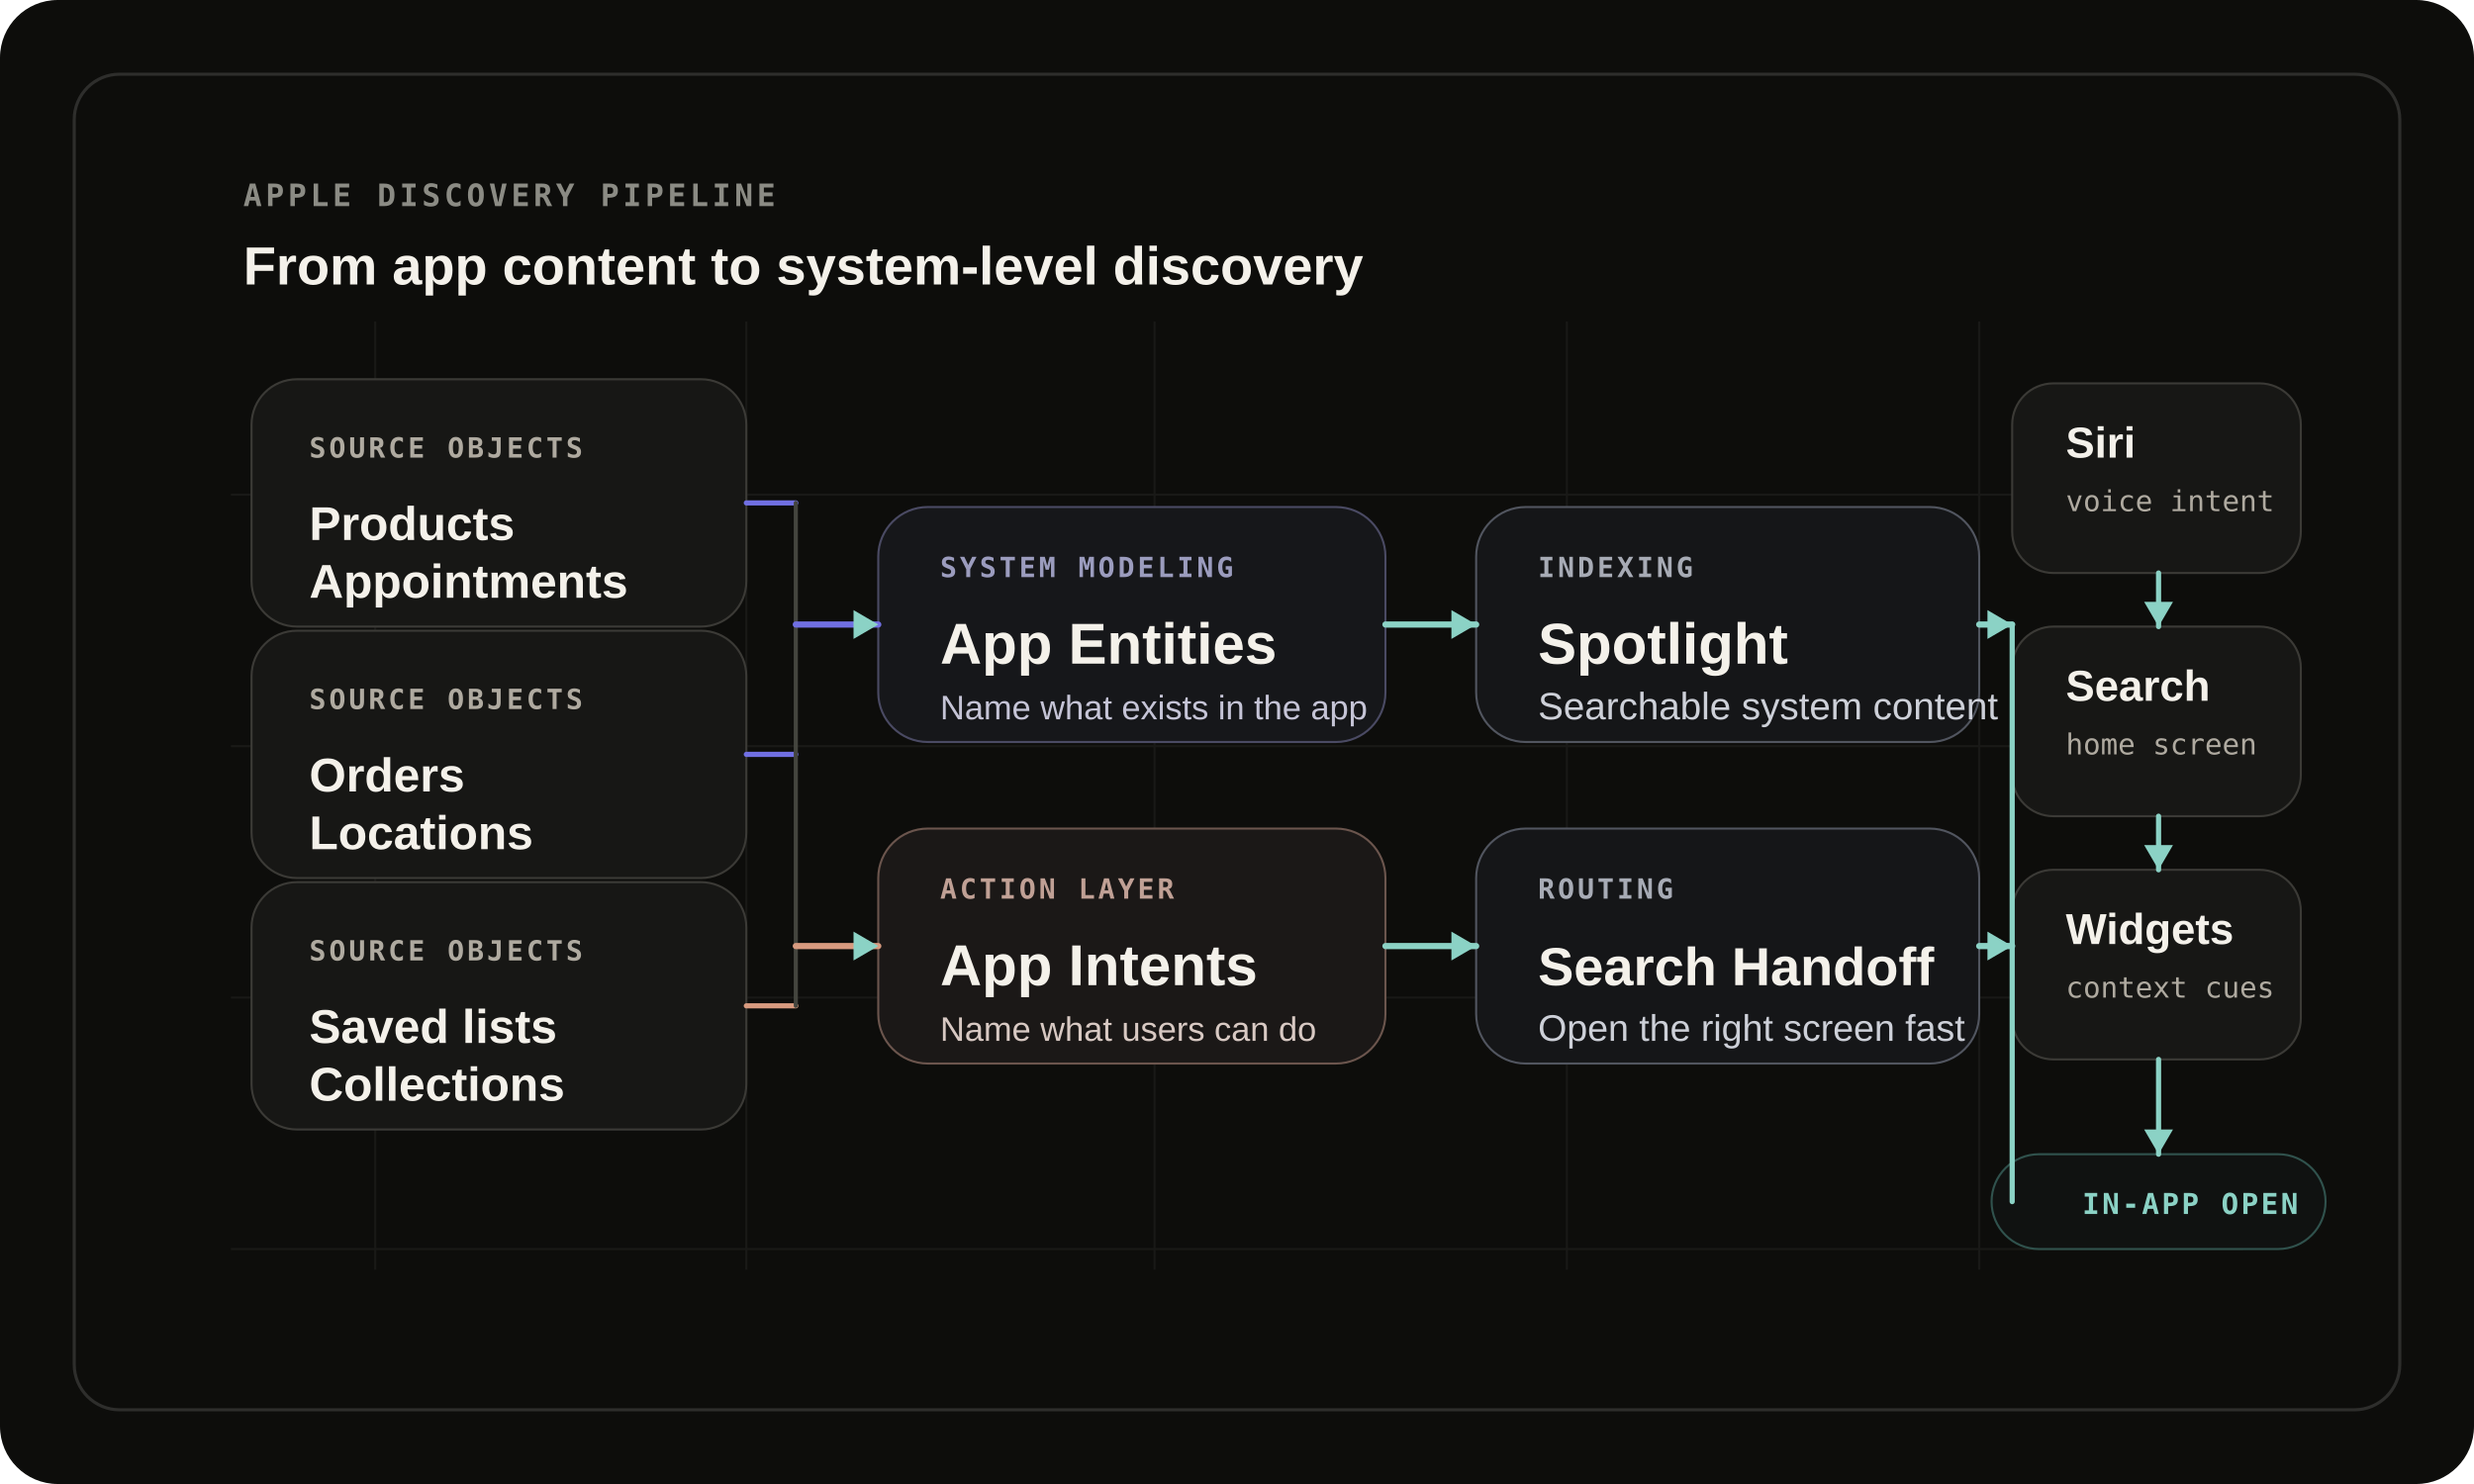
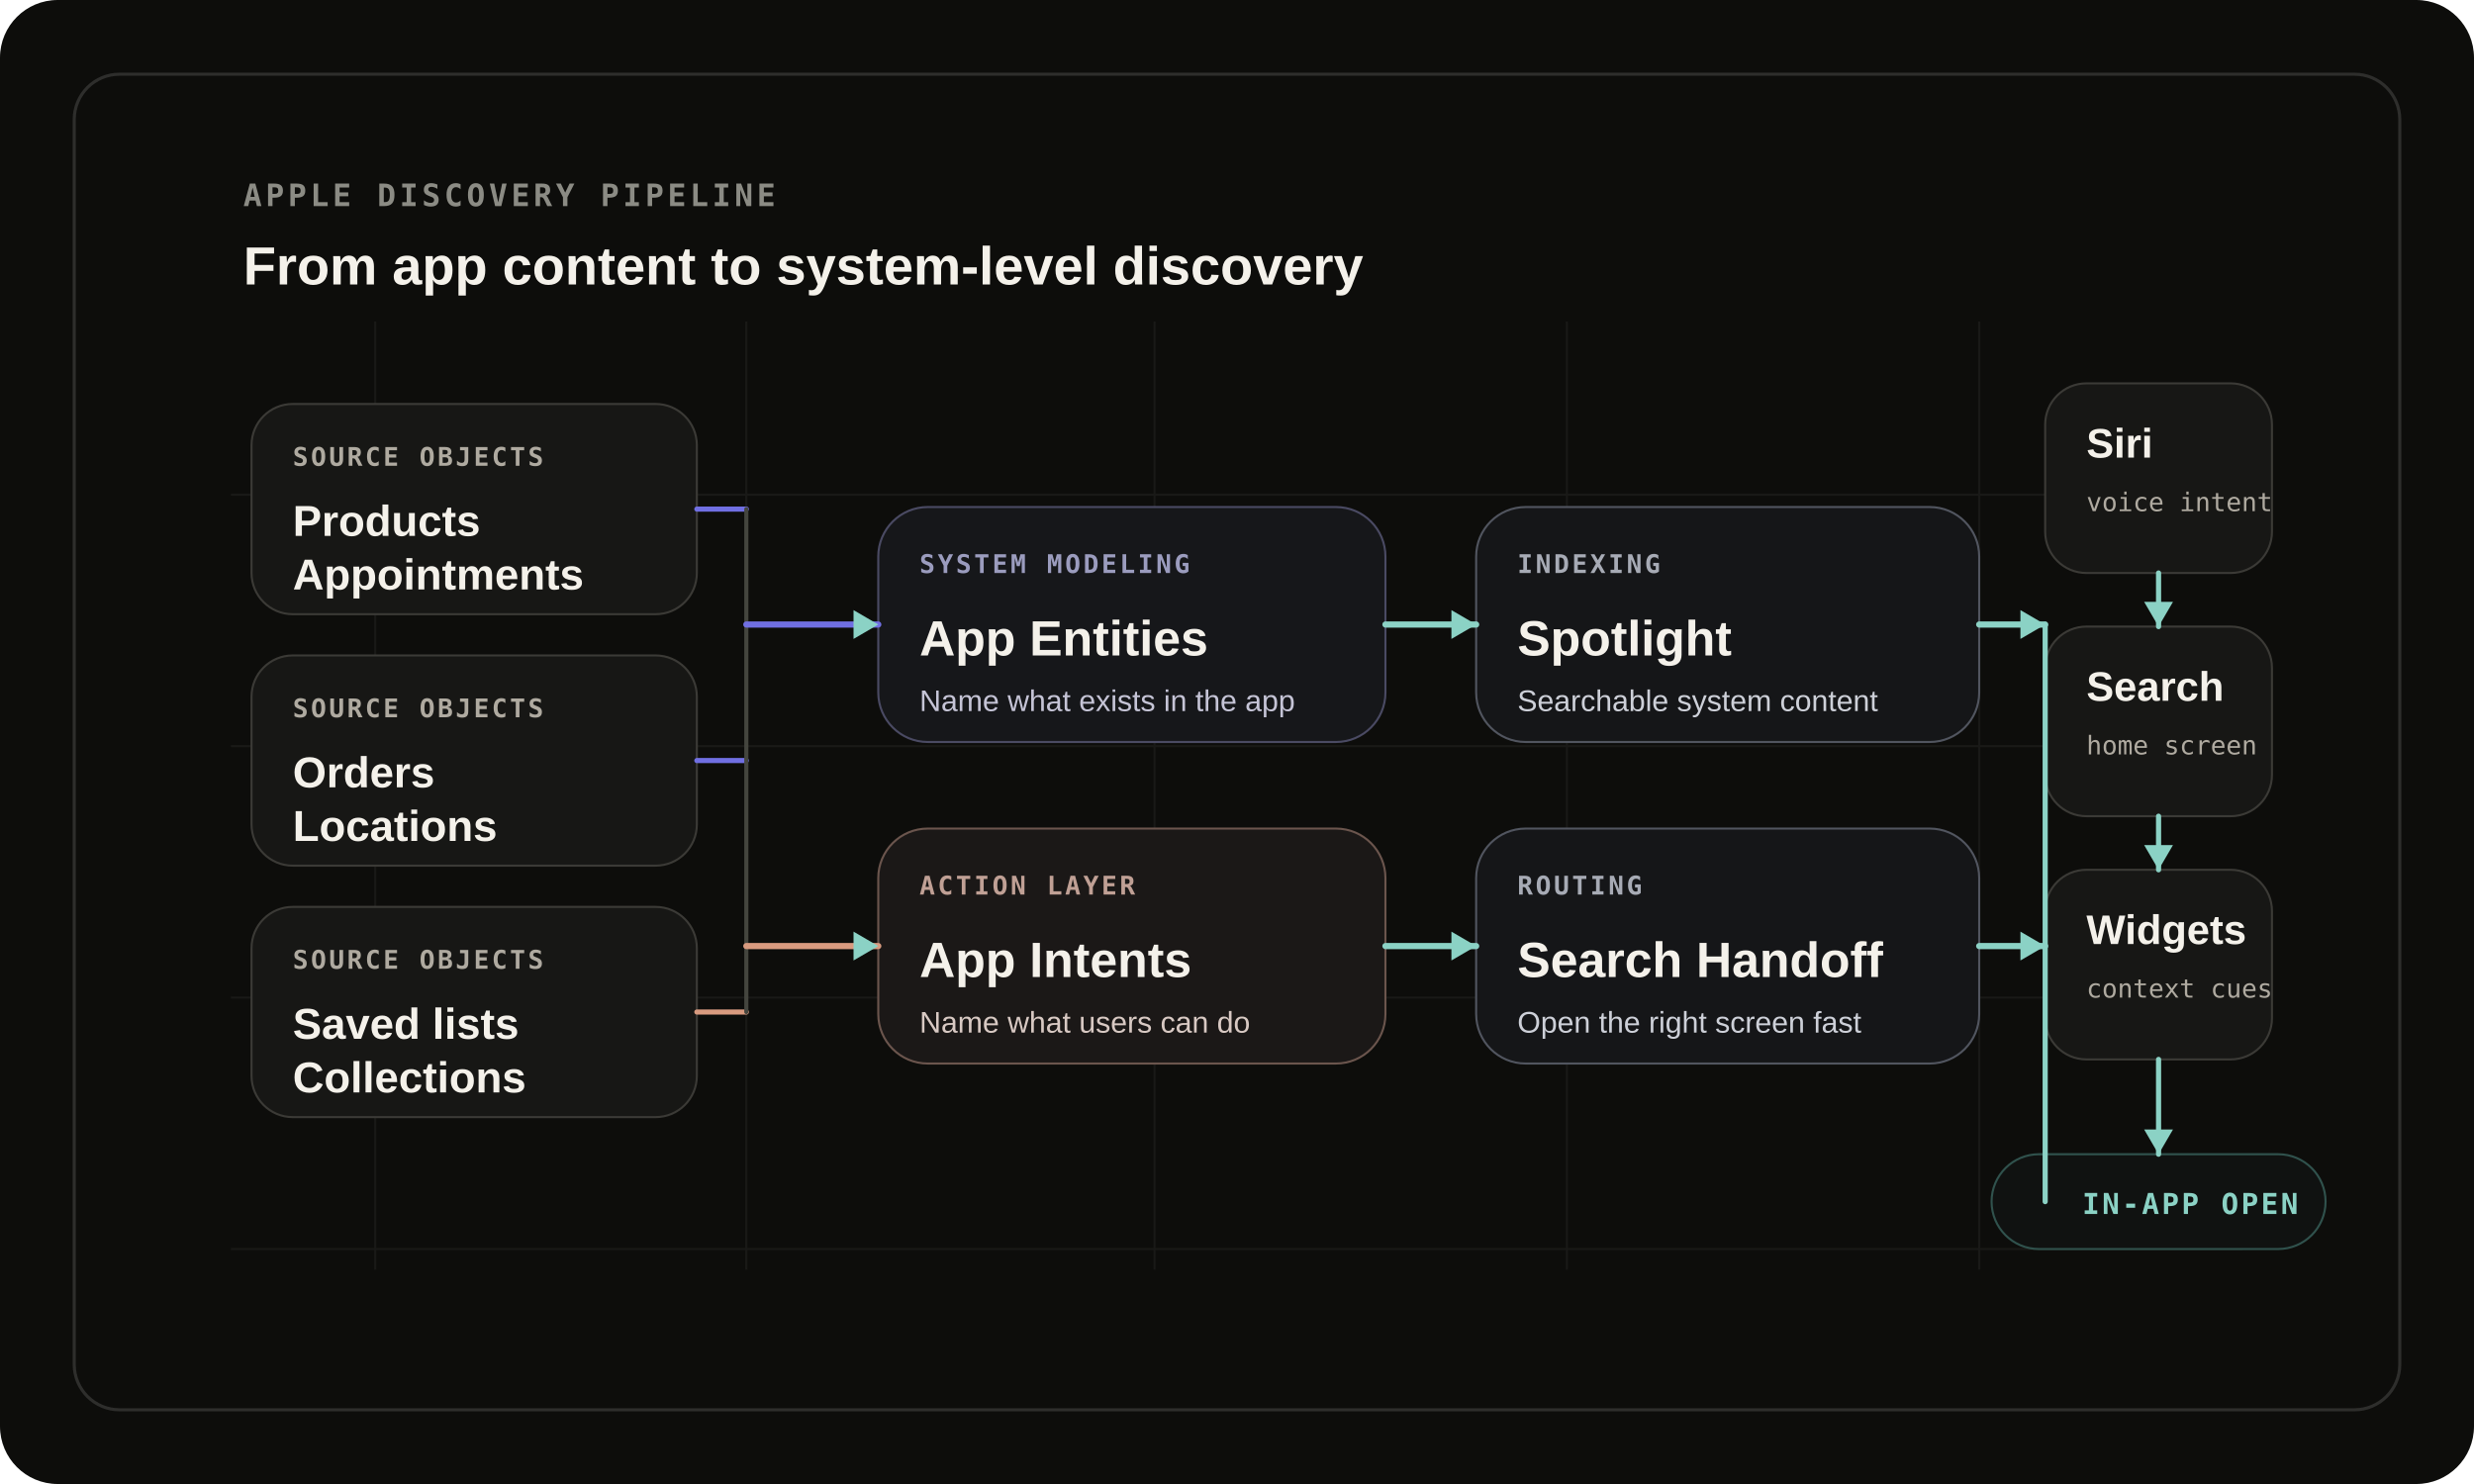
<svg xmlns="http://www.w3.org/2000/svg" width="1200" height="720" viewBox="0 0 1200 720" fill="none">
  <rect width="1200" height="720" rx="28" fill="#0D0D0B" />
  <rect x="36" y="36" width="1128" height="648" rx="22" stroke="rgba(255,255,255,0.14)" stroke-width="1.5" />
  <g opacity="0.38">
    <path d="M182 156V616" stroke="#2D2D29" />
    <path d="M362 156V616" stroke="#2D2D29" />
    <path d="M560 156V616" stroke="#2D2D29" />
    <path d="M760 156V616" stroke="#2D2D29" />
    <path d="M960 156V616" stroke="#2D2D29" />
    <path d="M112 240H1088" stroke="#2D2D29" />
    <path d="M112 362H1088" stroke="#2D2D29" />
    <path d="M112 484H1088" stroke="#2D2D29" />
    <path d="M112 606H1088" stroke="#2D2D29" />
  </g>
  <text x="118" y="100" fill="#8B8B84" font-family="Source Code Pro, monospace" font-size="15" font-weight="600" letter-spacing="1.8">APPLE DISCOVERY PIPELINE</text>
  <text x="118" y="138" fill="#F4F1EA" font-family="Outfit, Arial, sans-serif" font-size="26" font-weight="700">From app content to system-level discovery</text>
  <g>
-     <rect x="122" y="184" width="240" height="120" rx="22" fill="#171715" stroke="#3B3A36" />
-     <text x="150" y="222" fill="#AFAAA0" font-family="Source Code Pro, monospace" font-size="13.5" font-weight="600" letter-spacing="1.45">SOURCE OBJECTS</text>
-     <text x="150" y="262" fill="#F4F1EA" font-family="Outfit, Arial, sans-serif" font-size="23" font-weight="700">Products</text>
-     <text x="150" y="290" fill="#F4F1EA" font-family="Outfit, Arial, sans-serif" font-size="23" font-weight="700">Appointments</text>
+     <rect x="122" y="196" width="216" height="102" rx="20" fill="#171715" stroke="#3B3A36" />
+     <text x="142" y="226" fill="#AFAAA0" font-family="Source Code Pro, monospace" font-size="12.5" font-weight="600" letter-spacing="1.25">SOURCE OBJECTS</text>
+     <text x="142" y="260" fill="#F4F1EA" font-family="Outfit, Arial, sans-serif" font-size="21" font-weight="700">Products</text>
+     <text x="142" y="286" fill="#F4F1EA" font-family="Outfit, Arial, sans-serif" font-size="21" font-weight="700">Appointments</text>
  </g>
  <g>
-     <rect x="122" y="306" width="240" height="120" rx="22" fill="#171715" stroke="#3B3A36" />
-     <text x="150" y="344" fill="#AFAAA0" font-family="Source Code Pro, monospace" font-size="13.5" font-weight="600" letter-spacing="1.45">SOURCE OBJECTS</text>
-     <text x="150" y="384" fill="#F4F1EA" font-family="Outfit, Arial, sans-serif" font-size="23" font-weight="700">Orders</text>
-     <text x="150" y="412" fill="#F4F1EA" font-family="Outfit, Arial, sans-serif" font-size="23" font-weight="700">Locations</text>
+     <rect x="122" y="318" width="216" height="102" rx="20" fill="#171715" stroke="#3B3A36" />
+     <text x="142" y="348" fill="#AFAAA0" font-family="Source Code Pro, monospace" font-size="12.5" font-weight="600" letter-spacing="1.25">SOURCE OBJECTS</text>
+     <text x="142" y="382" fill="#F4F1EA" font-family="Outfit, Arial, sans-serif" font-size="21" font-weight="700">Orders</text>
+     <text x="142" y="408" fill="#F4F1EA" font-family="Outfit, Arial, sans-serif" font-size="21" font-weight="700">Locations</text>
  </g>
  <g>
-     <rect x="122" y="428" width="240" height="120" rx="22" fill="#171715" stroke="#3B3A36" />
-     <text x="150" y="466" fill="#AFAAA0" font-family="Source Code Pro, monospace" font-size="13.5" font-weight="600" letter-spacing="1.45">SOURCE OBJECTS</text>
-     <text x="150" y="506" fill="#F4F1EA" font-family="Outfit, Arial, sans-serif" font-size="23" font-weight="700">Saved lists</text>
-     <text x="150" y="534" fill="#F4F1EA" font-family="Outfit, Arial, sans-serif" font-size="23" font-weight="700">Collections</text>
+     <rect x="122" y="440" width="216" height="102" rx="20" fill="#171715" stroke="#3B3A36" />
+     <text x="142" y="470" fill="#AFAAA0" font-family="Source Code Pro, monospace" font-size="12.5" font-weight="600" letter-spacing="1.25">SOURCE OBJECTS</text>
+     <text x="142" y="504" fill="#F4F1EA" font-family="Outfit, Arial, sans-serif" font-size="21" font-weight="700">Saved lists</text>
+     <text x="142" y="530" fill="#F4F1EA" font-family="Outfit, Arial, sans-serif" font-size="21" font-weight="700">Collections</text>
  </g>
  <g>
    <rect x="426" y="246" width="246" height="114" rx="24" fill="#16171A" stroke="#4A4A63" />
-     <text x="456" y="280" fill="#9B9CBE" font-family="Source Code Pro, monospace" font-size="13.5" font-weight="600" letter-spacing="1.45">SYSTEM MODELING</text>
-     <text x="456" y="322" fill="#F4F1EA" font-family="Outfit, Arial, sans-serif" font-size="28" font-weight="700">App Entities</text>
-     <text x="456" y="349" fill="#C5C4D6" font-family="Outfit, Arial, sans-serif" font-size="16.5" font-weight="500">Name what exists in the app</text>
+     <text x="446" y="278" fill="#9B9CBE" font-family="Source Code Pro, monospace" font-size="12.5" font-weight="600" letter-spacing="1.3">SYSTEM MODELING</text>
+     <text x="446" y="318" fill="#F4F1EA" font-family="Outfit, Arial, sans-serif" font-size="24" font-weight="700">App Entities</text>
+     <text x="446" y="345" fill="#C5C4D6" font-family="Outfit, Arial, sans-serif" font-size="14.5" font-weight="500">Name what exists in the app</text>
  </g>
  <g>
    <rect x="426" y="402" width="246" height="114" rx="24" fill="#1B1817" stroke="#6B554D" />
-     <text x="456" y="436" fill="#C0A095" font-family="Source Code Pro, monospace" font-size="13.5" font-weight="600" letter-spacing="1.45">ACTION LAYER</text>
-     <text x="456" y="478" fill="#F4F1EA" font-family="Outfit, Arial, sans-serif" font-size="28" font-weight="700">App Intents</text>
-     <text x="456" y="505" fill="#D8C9C3" font-family="Outfit, Arial, sans-serif" font-size="16.5" font-weight="500">Name what users can do</text>
+     <text x="446" y="434" fill="#C0A095" font-family="Source Code Pro, monospace" font-size="12.5" font-weight="600" letter-spacing="1.3">ACTION LAYER</text>
+     <text x="446" y="474" fill="#F4F1EA" font-family="Outfit, Arial, sans-serif" font-size="24" font-weight="700">App Intents</text>
+     <text x="446" y="501" fill="#D8C9C3" font-family="Outfit, Arial, sans-serif" font-size="14.5" font-weight="500">Name what users can do</text>
  </g>
  <g>
    <rect x="716" y="246" width="244" height="114" rx="24" fill="#151618" stroke="#51555F" />
-     <text x="746" y="280" fill="#A7ABB5" font-family="Source Code Pro, monospace" font-size="13.5" font-weight="600" letter-spacing="1.45">INDEXING</text>
-     <text x="746" y="322" fill="#F4F1EA" font-family="Outfit, Arial, sans-serif" font-size="28" font-weight="700">Spotlight</text>
-     <text x="746" y="349" fill="#CDD0D8" font-family="Outfit, Arial, sans-serif" font-size="18.5" font-weight="500">Searchable system content</text>
+     <text x="736" y="278" fill="#A7ABB5" font-family="Source Code Pro, monospace" font-size="12.5" font-weight="600" letter-spacing="1.3">INDEXING</text>
+     <text x="736" y="318" fill="#F4F1EA" font-family="Outfit, Arial, sans-serif" font-size="24" font-weight="700">Spotlight</text>
+     <text x="736" y="345" fill="#CDD0D8" font-family="Outfit, Arial, sans-serif" font-size="14.5" font-weight="500">Searchable system content</text>
  </g>
  <g>
    <rect x="716" y="402" width="244" height="114" rx="24" fill="#151618" stroke="#51555F" />
-     <text x="746" y="436" fill="#A7ABB5" font-family="Source Code Pro, monospace" font-size="13.5" font-weight="600" letter-spacing="1.45">ROUTING</text>
-     <text x="746" y="478" fill="#F4F1EA" font-family="Outfit, Arial, sans-serif" font-size="26" font-weight="700">Search Handoff</text>
-     <text x="746" y="505" fill="#CDD0D8" font-family="Outfit, Arial, sans-serif" font-size="18" font-weight="500">Open the right screen fast</text>
+     <text x="736" y="434" fill="#A7ABB5" font-family="Source Code Pro, monospace" font-size="12.5" font-weight="600" letter-spacing="1.3">ROUTING</text>
+     <text x="736" y="474" fill="#F4F1EA" font-family="Outfit, Arial, sans-serif" font-size="24" font-weight="700">Search Handoff</text>
+     <text x="736" y="501" fill="#CDD0D8" font-family="Outfit, Arial, sans-serif" font-size="14.5" font-weight="500">Open the right screen fast</text>
  </g>
  <g>
-     <rect x="976" y="186" width="140" height="92" rx="20" fill="#171715" stroke="#3B3A36" />
-     <text x="1002" y="222" fill="#F4F1EA" font-family="Outfit, Arial, sans-serif" font-size="21" font-weight="700">Siri</text>
-     <text x="1002" y="248" fill="#AFAAA0" font-family="Source Code Pro, monospace" font-size="14" font-weight="500">voice intent</text>
+     <rect x="992" y="186" width="110" height="92" rx="20" fill="#171715" stroke="#3B3A36" />
+     <text x="1012" y="222" fill="#F4F1EA" font-family="Outfit, Arial, sans-serif" font-size="20" font-weight="700">Siri</text>
+     <text x="1012" y="248" fill="#AFAAA0" font-family="Source Code Pro, monospace" font-size="12.5" font-weight="500">voice intent</text>
  </g>
  <g>
-     <rect x="976" y="304" width="140" height="92" rx="20" fill="#171715" stroke="#3B3A36" />
-     <text x="1002" y="340" fill="#F4F1EA" font-family="Outfit, Arial, sans-serif" font-size="21" font-weight="700">Search</text>
-     <text x="1002" y="366" fill="#AFAAA0" font-family="Source Code Pro, monospace" font-size="14" font-weight="500">home screen</text>
+     <rect x="992" y="304" width="110" height="92" rx="20" fill="#171715" stroke="#3B3A36" />
+     <text x="1012" y="340" fill="#F4F1EA" font-family="Outfit, Arial, sans-serif" font-size="20" font-weight="700">Search</text>
+     <text x="1012" y="366" fill="#AFAAA0" font-family="Source Code Pro, monospace" font-size="12.5" font-weight="500">home screen</text>
  </g>
  <g>
-     <rect x="976" y="422" width="140" height="92" rx="20" fill="#171715" stroke="#3B3A36" />
-     <text x="1002" y="458" fill="#F4F1EA" font-family="Outfit, Arial, sans-serif" font-size="21" font-weight="700">Widgets</text>
-     <text x="1002" y="484" fill="#AFAAA0" font-family="Source Code Pro, monospace" font-size="14" font-weight="500">context cues</text>
+     <rect x="992" y="422" width="110" height="92" rx="20" fill="#171715" stroke="#3B3A36" />
+     <text x="1012" y="458" fill="#F4F1EA" font-family="Outfit, Arial, sans-serif" font-size="20" font-weight="700">Widgets</text>
+     <text x="1012" y="484" fill="#AFAAA0" font-family="Source Code Pro, monospace" font-size="12.5" font-weight="500">context cues</text>
  </g>
  <g>
    <rect x="966" y="560" width="162" height="46" rx="23" fill="#101211" stroke="#30524D" />
    <text x="1010" y="589" fill="#8BD2C5" font-family="Source Code Pro, monospace" font-size="14" font-weight="600" letter-spacing="1.2">IN-APP OPEN</text>
  </g>
  <g stroke-linecap="round" stroke-linejoin="round" fill="none">
-     <path d="M362 244H386" stroke="#706FE2" stroke-width="2.5" />
-     <path d="M362 366H386" stroke="#706FE2" stroke-width="2.5" />
-     <path d="M362 488H386" stroke="#D89A7F" stroke-width="2.5" />
-     <path d="M386 244V488" stroke="#44453E" stroke-width="2" />
-     <path d="M386 303H426" stroke="#706FE2" stroke-width="3" />
-     <path d="M386 459H426" stroke="#D89A7F" stroke-width="3" />
+     <path d="M338 247H362" stroke="#706FE2" stroke-width="2.5" />
+     <path d="M338 369H362" stroke="#706FE2" stroke-width="2.5" />
+     <path d="M338 491H362" stroke="#D89A7F" stroke-width="2.5" />
+     <path d="M362 247V491" stroke="#44453E" stroke-width="2" />
+     <path d="M362 303H426" stroke="#706FE2" stroke-width="3" />
+     <path d="M362 459H426" stroke="#D89A7F" stroke-width="3" />
    <path d="M672 303H716" stroke="#8BD2C5" stroke-width="3" />
    <path d="M672 459H716" stroke="#8BD2C5" stroke-width="3" />
-     <path d="M960 303H976" stroke="#8BD2C5" stroke-width="3" />
-     <path d="M960 459H976" stroke="#8BD2C5" stroke-width="3" />
-     <path d="M976 303V583" stroke="#8BD2C5" stroke-width="2.5" />
+     <path d="M960 303H992" stroke="#8BD2C5" stroke-width="3" />
+     <path d="M960 459H992" stroke="#8BD2C5" stroke-width="3" />
+     <path d="M992 303V583" stroke="#8BD2C5" stroke-width="2.5" />
    <path d="M1047 278V304" stroke="#8BD2C5" stroke-width="2.5" />
    <path d="M1047 396V422" stroke="#8BD2C5" stroke-width="2.5" />
    <path d="M1047 514V560" stroke="#8BD2C5" stroke-width="2.5" />
  </g>
  <g fill="#8BD2C5">
    <path d="M426 303L414 296V310L426 303Z" />
    <path d="M426 459L414 452V466L426 459Z" />
    <path d="M716 303L704 296V310L716 303Z" />
    <path d="M716 459L704 452V466L716 459Z" />
-     <path d="M976 303L964 296V310L976 303Z" />
-     <path d="M976 459L964 452V466L976 459Z" />
+     <path d="M992 303L980 296V310L992 303Z" />
+     <path d="M992 459L980 452V466L992 459Z" />
    <path d="M1047 304L1040 292H1054L1047 304Z" />
    <path d="M1047 422L1040 410H1054L1047 422Z" />
    <path d="M1047 560L1040 548H1054L1047 560Z" />
  </g>
</svg>
